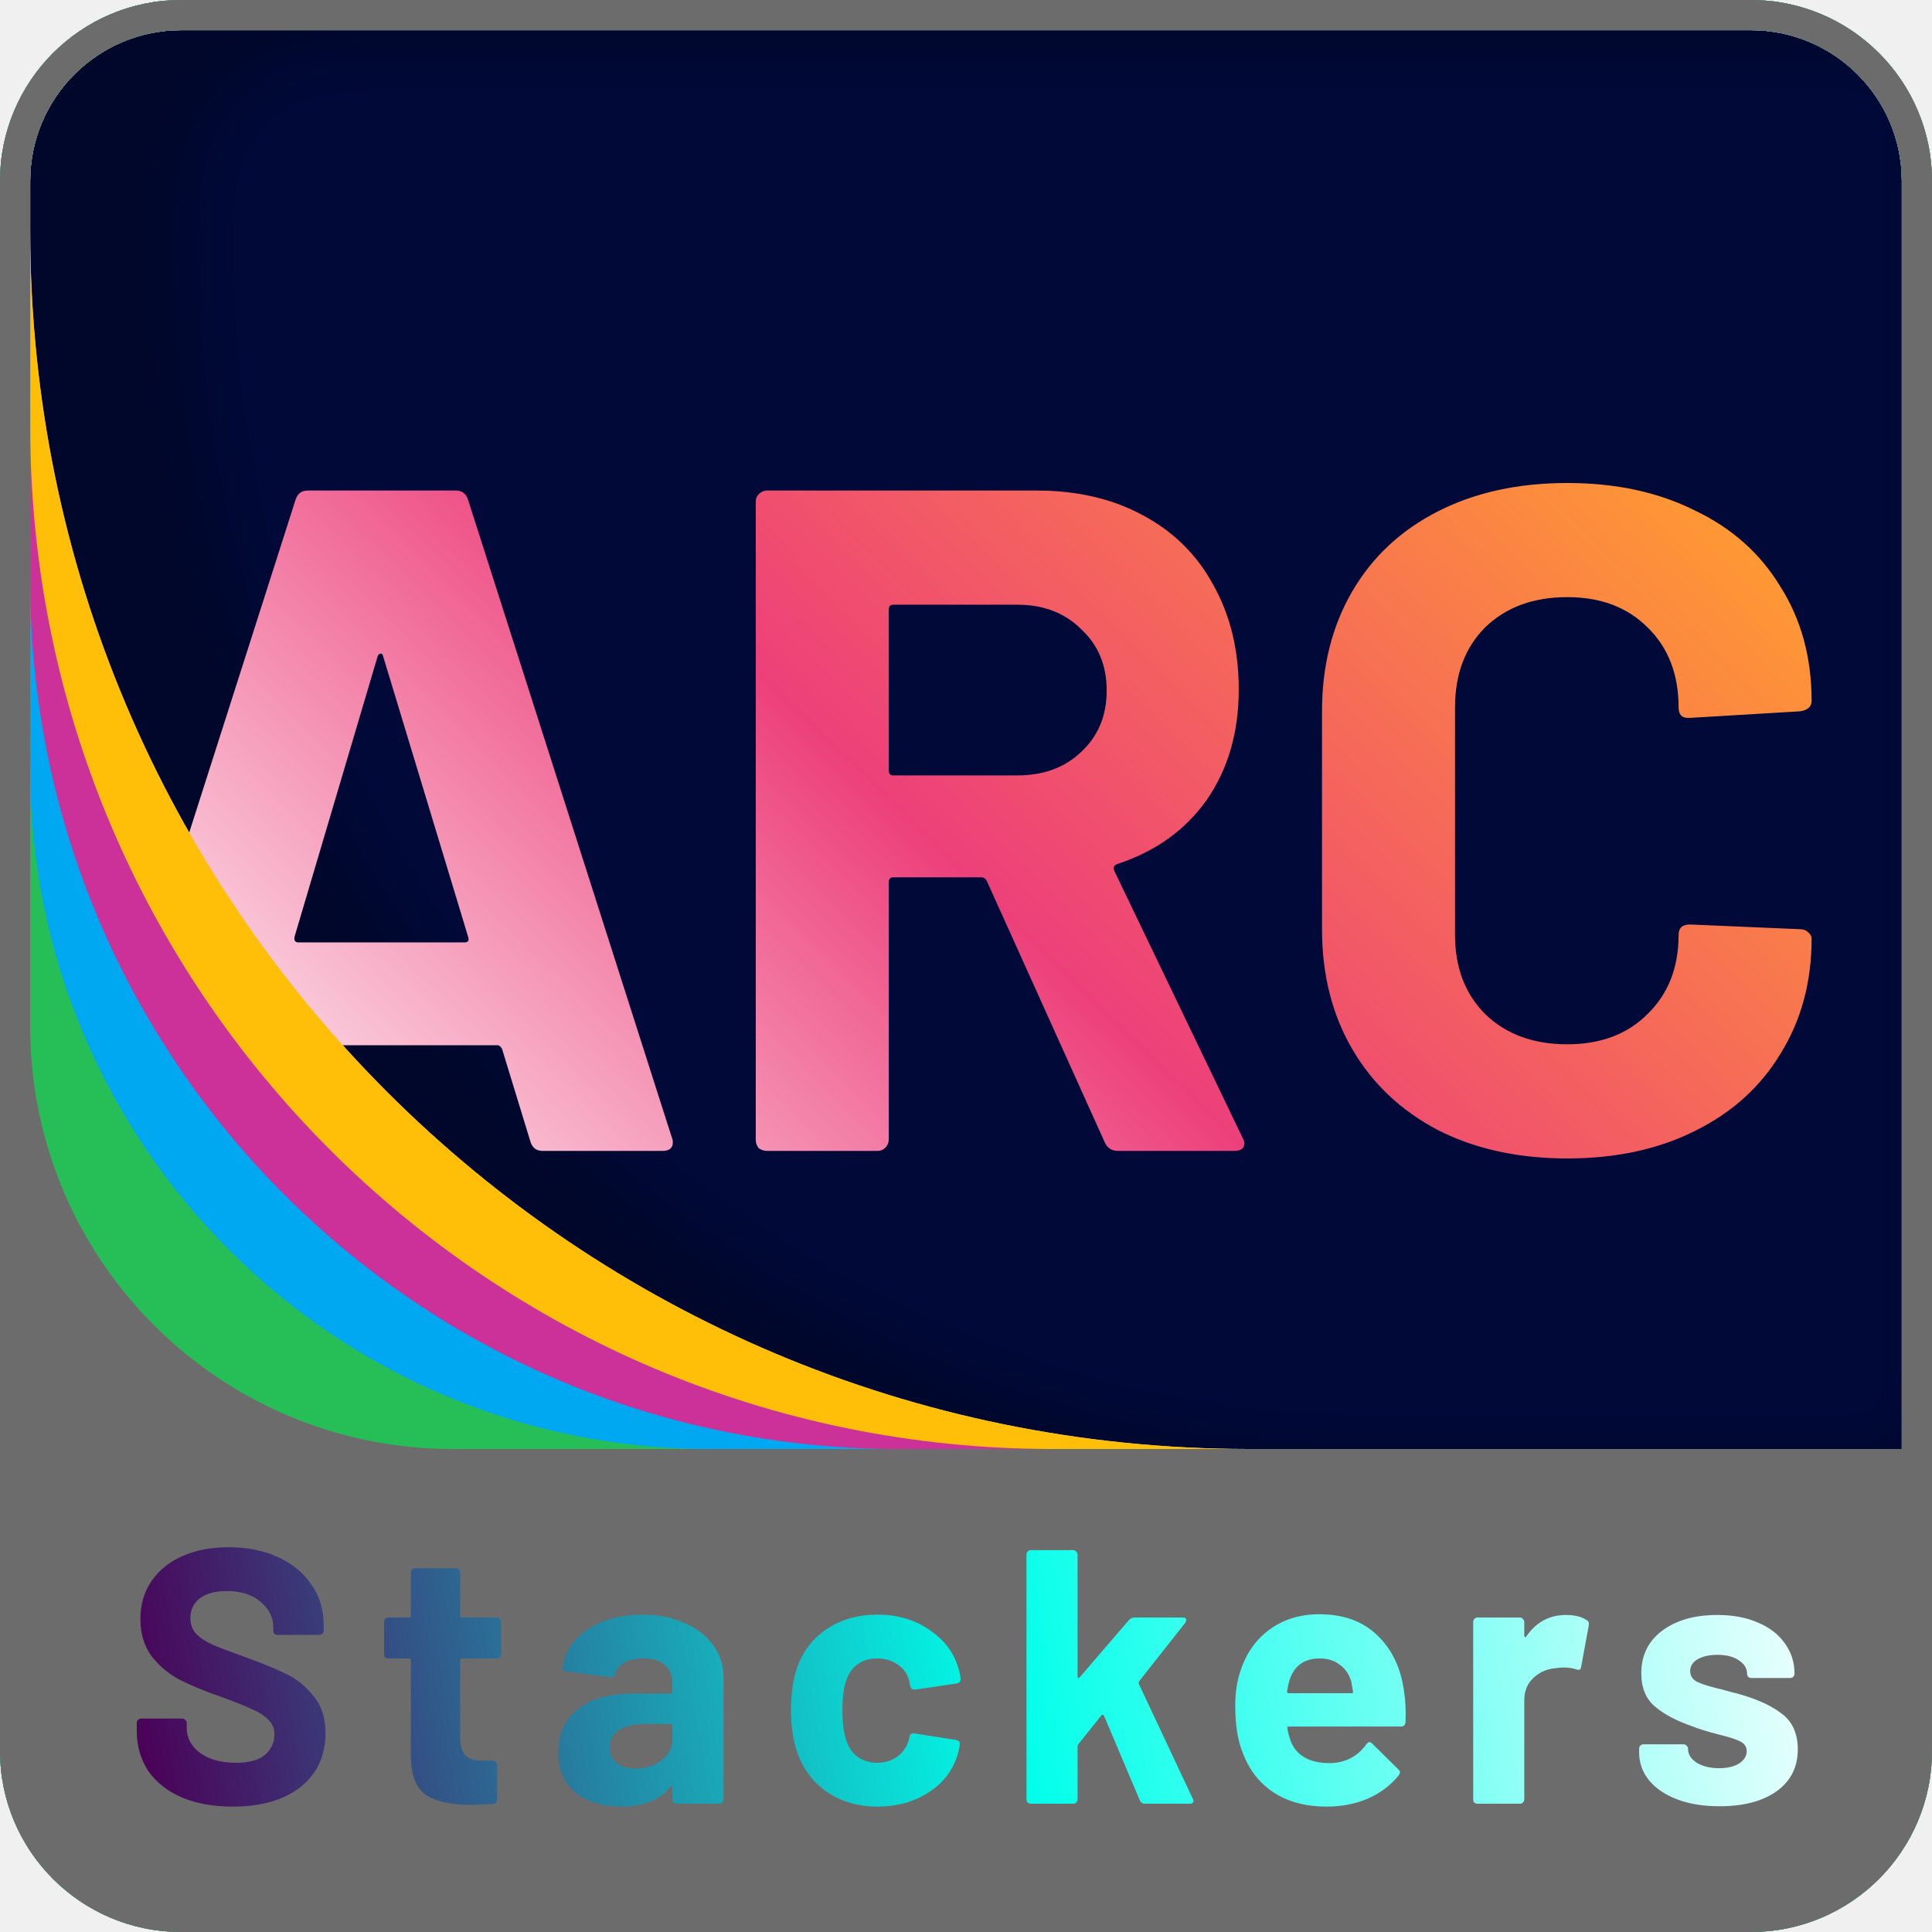
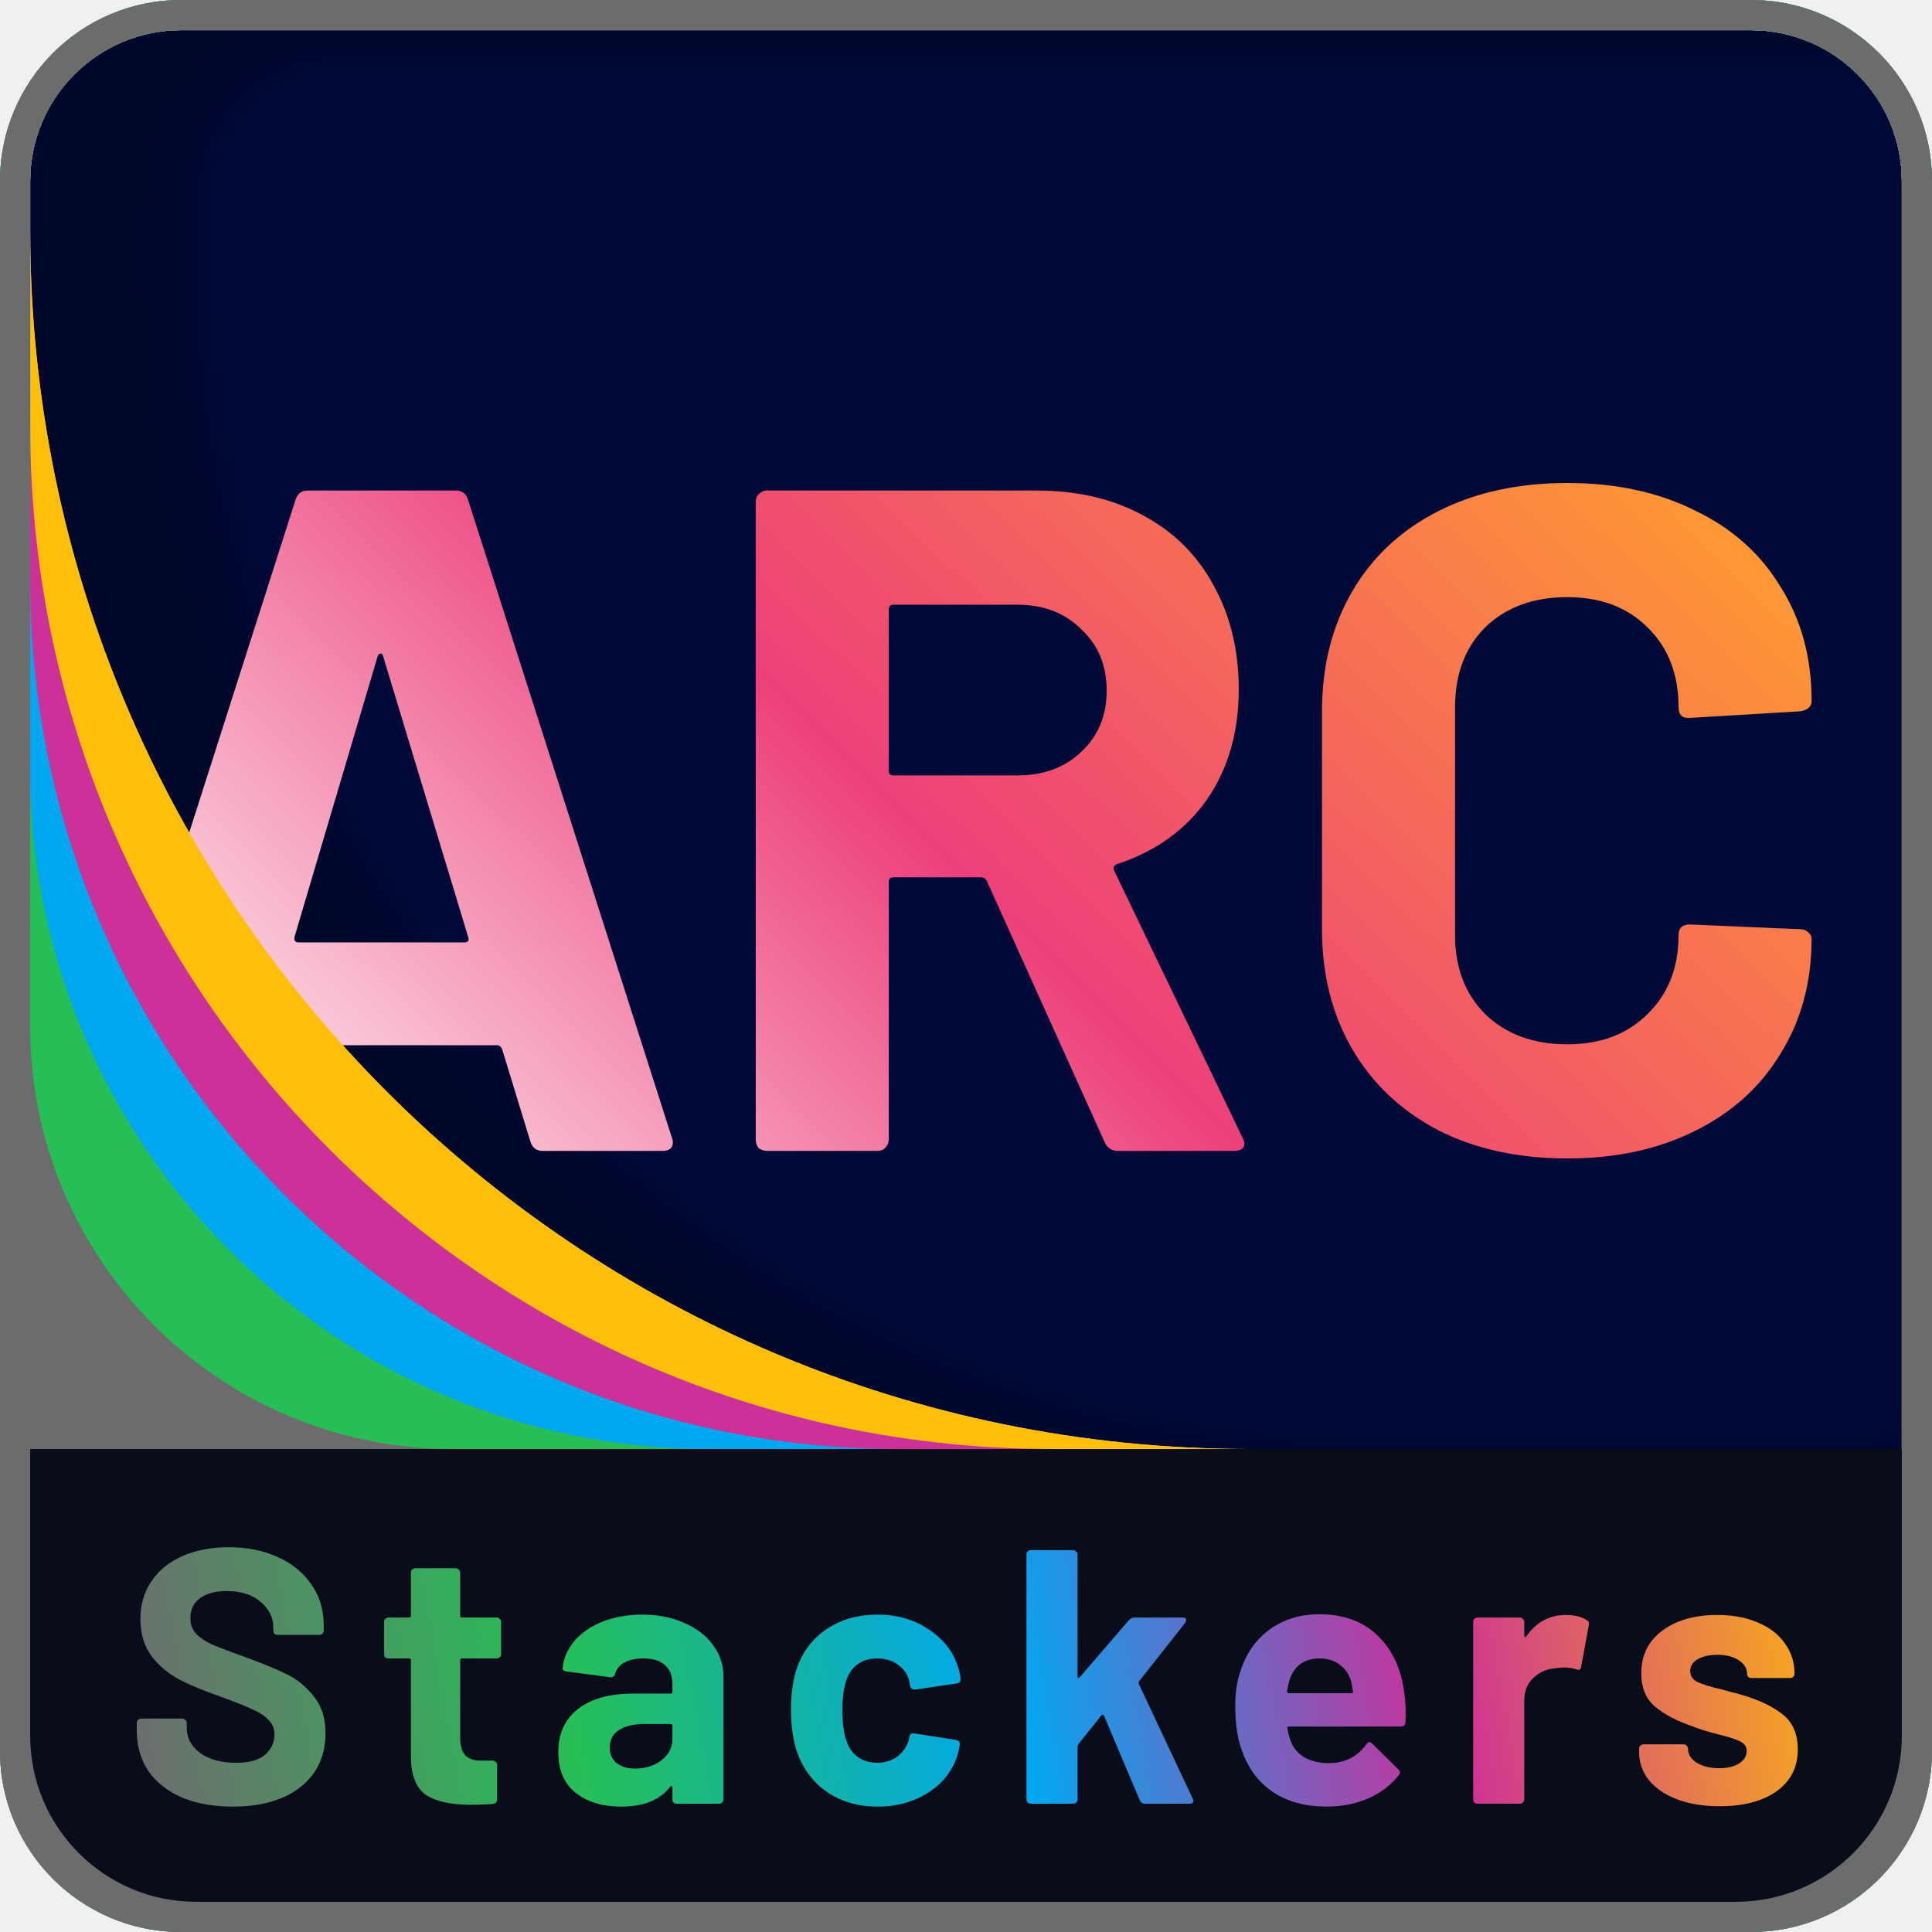
<svg xmlns="http://www.w3.org/2000/svg" width="512" height="512" viewBox="0 0 512 512" fill="none">
  <g clip-path="url(#clip0_1_2)">
    <g filter="url(#filter0_i_1_2)">
      <path d="M8 48C8 25.909 25.909 8 48 8H464C486.091 8 504 25.909 504 48V384H331C152.612 384 8 239.388 8 61V48Z" fill="#000938" />
    </g>
    <path d="M143.806 305C142.139 305 141.056 304.167 140.556 302.5L133.056 278C132.722 277.333 132.306 277 131.806 277H70.306C69.806 277 69.389 277.333 69.056 278L61.806 302.5C61.306 304.167 60.222 305 58.556 305H26.806C25.806 305 25.056 304.75 24.556 304.25C24.056 303.583 23.972 302.667 24.306 301.5L78.306 132.5C78.806 130.833 79.889 130 81.556 130H120.806C122.472 130 123.556 130.833 124.056 132.5L178.056 301.5C178.222 301.833 178.306 302.25 178.306 302.75C178.306 304.25 177.389 305 175.556 305H143.806ZM78.056 248.25C77.889 249.25 78.222 249.75 79.056 249.75H123.056C124.056 249.75 124.389 249.25 124.056 248.25L101.556 174C101.389 173.333 101.139 173.083 100.806 173.25C100.472 173.25 100.222 173.5 100.056 174L78.056 248.25ZM296.28 305C294.614 305 293.447 304.25 292.78 302.75L261.53 233.5C261.197 232.833 260.697 232.5 260.03 232.5H236.78C235.947 232.5 235.53 232.917 235.53 233.75V302C235.53 302.833 235.197 303.583 234.53 304.25C234.03 304.75 233.364 305 232.53 305H203.28C202.447 305 201.697 304.75 201.03 304.25C200.53 303.583 200.28 302.833 200.28 302V133C200.28 132.167 200.53 131.5 201.03 131C201.697 130.333 202.447 130 203.28 130H274.78C285.447 130 294.78 132.167 302.78 136.5C310.947 140.833 317.197 147 321.53 155C326.03 163 328.28 172.25 328.28 182.75C328.28 194.083 325.447 203.833 319.78 212C314.114 220 306.197 225.667 296.03 229C295.197 229.333 294.947 229.917 295.28 230.75L329.28 301.5C329.614 302.167 329.78 302.667 329.78 303C329.78 304.333 328.864 305 327.03 305H296.28ZM236.78 160.25C235.947 160.25 235.53 160.667 235.53 161.5V204.25C235.53 205.083 235.947 205.5 236.78 205.5H269.53C276.53 205.5 282.197 203.417 286.53 199.25C291.03 195.083 293.28 189.667 293.28 183C293.28 176.333 291.03 170.917 286.53 166.75C282.197 162.417 276.53 160.25 269.53 160.25H236.78ZM415.345 307C402.345 307 390.928 304.5 381.095 299.5C371.261 294.333 363.678 287.167 358.345 278C353.011 268.833 350.345 258.25 350.345 246.25V188.5C350.345 176.5 353.011 165.917 358.345 156.75C363.678 147.583 371.261 140.5 381.095 135.5C390.928 130.5 402.345 128 415.345 128C428.178 128 439.428 130.417 449.095 135.25C458.928 139.917 466.511 146.667 471.845 155.5C477.345 164.167 480.095 174.25 480.095 185.75C480.095 187.25 479.095 188.167 477.095 188.5L447.845 190.25H447.345C445.678 190.25 444.845 189.333 444.845 187.5C444.845 178.667 442.095 171.583 436.595 166.25C431.261 160.917 424.178 158.25 415.345 158.25C406.345 158.25 399.095 160.917 393.595 166.25C388.261 171.583 385.595 178.667 385.595 187.5V247.75C385.595 256.417 388.261 263.417 393.595 268.75C399.095 274.083 406.345 276.75 415.345 276.75C424.178 276.75 431.261 274.083 436.595 268.75C442.095 263.417 444.845 256.417 444.845 247.75C444.845 245.917 445.845 245 447.845 245L477.095 246.25C477.928 246.25 478.595 246.5 479.095 247C479.761 247.5 480.095 248.083 480.095 248.75C480.095 260.25 477.345 270.417 471.845 279.25C466.511 288.083 458.928 294.917 449.095 299.75C439.428 304.583 428.178 307 415.345 307Z" fill="url(#paint0_linear_1_2)" />
    <path d="M464 0C490.51 0 512 21.49 512 48V464C512 490.51 490.51 512 464 512H48C21.49 512 0 490.51 0 464V48C0 21.49 21.49 0 48 0H464ZM48 8C25.909 8 8 25.909 8 48V61C8 239.388 152.612 384 331 384H504V48C504 25.909 486.091 8 464 8H48Z" fill="#FFBF08" />
    <path d="M464 0C490.51 0 512 21.49 512 48V464C512 490.51 490.51 512 464 512H48C21.49 512 0 490.51 0 464V48C0 21.49 21.49 0 48 0H464ZM48 8C25.909 8 8 25.909 8 48V113C8 262.669 129.331 384 279 384H504V48C504 25.909 486.091 8 464 8H48Z" fill="#CC3099" />
    <path d="M464 0C490.51 0 512 21.49 512 48V464C512 490.51 490.51 512 464 512H48C21.49 512 0 490.51 0 464V48C0 21.49 21.49 0 48 0H464ZM48 8C25.909 8 8 25.909 8 48V154C8 281.025 110.975 384 238 384H504V48C504 25.909 486.091 8 464 8H48Z" fill="#00A8F2" />
    <path d="M464 0C490.51 0 512 21.49 512 48V464C512 490.51 490.51 512 464 512H48C21.49 512 0 490.51 0 464V48C0 21.49 21.49 0 48 0H464ZM48 8C25.909 8 8 25.909 8 48V204C8 303.411 88.589 384 188 384H504V48C504 25.909 486.091 8 464 8H48Z" fill="#26BF57" />
    <path d="M464 0C490.51 0 512 21.49 512 48V464C512 490.51 490.51 512 464 512H48C21.49 512 0 490.51 0 464V48C0 21.49 21.49 0 48 0H464ZM48 8C25.909 8 8 25.909 8 48V272C8 333.856 58.144 384 120 384H504V48C504 25.909 486.091 8 464 8H48Z" fill="#6C6C6C" />
+     <path d="M8 384H504V460C504 484.301 484.301 504 460 504H52C27.7 504 8 484.301 8 460V384Z" fill="#090C19" />
    <path d="M61.687 478.768C56.567 478.768 52.087 477.968 48.247 476.368C44.407 474.704 41.431 472.368 39.319 469.36C37.271 466.288 36.247 462.736 36.247 458.704V456.592C36.247 456.272 36.343 456.016 36.535 455.824C36.791 455.568 37.079 455.44 37.399 455.44H48.343C48.663 455.44 48.919 455.568 49.111 455.824C49.367 456.016 49.495 456.272 49.495 456.592V458.032C49.495 460.592 50.679 462.768 53.047 464.56C55.415 466.288 58.615 467.152 62.647 467.152C66.039 467.152 68.567 466.448 70.231 465.04C71.895 463.568 72.727 461.776 72.727 459.664C72.727 458.128 72.215 456.848 71.191 455.824C70.167 454.736 68.759 453.808 66.967 453.04C65.239 452.208 62.455 451.088 58.615 449.68C54.327 448.208 50.679 446.704 47.671 445.168C44.727 443.632 42.231 441.552 40.183 438.928C38.199 436.24 37.207 432.944 37.207 429.04C37.207 425.2 38.199 421.84 40.183 418.96C42.167 416.08 44.919 413.872 48.439 412.336C51.959 410.8 56.023 410.032 60.631 410.032C65.495 410.032 69.815 410.896 73.591 412.624C77.431 414.352 80.407 416.784 82.519 419.92C84.695 422.992 85.783 426.576 85.783 430.672V432.112C85.783 432.432 85.655 432.72 85.399 432.976C85.207 433.168 84.951 433.264 84.631 433.264H73.591C73.271 433.264 72.983 433.168 72.727 432.976C72.535 432.72 72.439 432.432 72.439 432.112V431.344C72.439 428.656 71.319 426.384 69.079 424.528C66.903 422.608 63.895 421.648 60.055 421.648C57.047 421.648 54.679 422.288 52.951 423.568C51.287 424.848 50.455 426.608 50.455 428.848C50.455 430.448 50.935 431.792 51.895 432.88C52.919 433.968 54.391 434.96 56.311 435.856C58.295 436.688 61.335 437.84 65.431 439.312C69.975 440.976 73.527 442.448 76.087 443.728C78.711 445.008 81.047 446.928 83.095 449.488C85.207 451.984 86.263 455.248 86.263 459.28C86.263 465.296 84.055 470.064 79.639 473.584C75.223 477.04 69.239 478.768 61.687 478.768ZM132.796 438.352C132.796 438.672 132.668 438.96 132.412 439.216C132.22 439.408 131.964 439.504 131.644 439.504H122.428C122.108 439.504 121.948 439.664 121.948 439.984V460.336C121.948 462.448 122.364 464.016 123.196 465.04C124.092 466.064 125.5 466.576 127.42 466.576H130.588C130.908 466.576 131.164 466.704 131.356 466.96C131.612 467.152 131.74 467.408 131.74 467.728V476.848C131.74 477.552 131.356 477.968 130.588 478.096C127.9 478.224 125.98 478.288 124.828 478.288C119.516 478.288 115.548 477.424 112.924 475.696C110.3 473.904 108.956 470.576 108.892 465.712V439.984C108.892 439.664 108.732 439.504 108.412 439.504H102.94C102.62 439.504 102.332 439.408 102.076 439.216C101.884 438.96 101.788 438.672 101.788 438.352V429.808C101.788 429.488 101.884 429.232 102.076 429.04C102.332 428.784 102.62 428.656 102.94 428.656H108.412C108.732 428.656 108.892 428.496 108.892 428.176V416.752C108.892 416.432 108.988 416.176 109.18 415.984C109.436 415.728 109.724 415.6 110.044 415.6H120.796C121.116 415.6 121.372 415.728 121.564 415.984C121.82 416.176 121.948 416.432 121.948 416.752V428.176C121.948 428.496 122.108 428.656 122.428 428.656H131.644C131.964 428.656 132.22 428.784 132.412 429.04C132.668 429.232 132.796 429.488 132.796 429.808V438.352ZM170.225 427.888C174.385 427.888 178.097 428.624 181.361 430.096C184.625 431.504 187.153 433.456 188.945 435.952C190.801 438.448 191.729 441.232 191.729 444.304V476.848C191.729 477.168 191.601 477.456 191.345 477.712C191.153 477.904 190.897 478 190.577 478H179.345C179.025 478 178.737 477.904 178.481 477.712C178.289 477.456 178.193 477.168 178.193 476.848V473.68C178.193 473.488 178.129 473.36 178.001 473.296C177.873 473.232 177.745 473.296 177.617 473.488C174.929 477.008 170.609 478.768 164.657 478.768C159.665 478.768 155.633 477.552 152.561 475.12C149.489 472.688 147.953 469.104 147.953 464.368C147.953 459.44 149.681 455.632 153.137 452.944C156.593 450.192 161.521 448.816 167.921 448.816H177.713C178.033 448.816 178.193 448.656 178.193 448.336V446.224C178.193 444.112 177.553 442.48 176.273 441.328C174.993 440.112 173.073 439.504 170.513 439.504C168.529 439.504 166.865 439.856 165.521 440.56C164.241 441.264 163.409 442.256 163.025 443.536C162.833 444.24 162.417 444.56 161.777 444.496L150.161 442.96C149.393 442.832 149.041 442.544 149.105 442.096C149.361 439.408 150.417 436.976 152.273 434.8C154.193 432.624 156.689 430.928 159.761 429.712C162.897 428.496 166.385 427.888 170.225 427.888ZM168.305 468.688C171.057 468.688 173.393 467.952 175.313 466.48C177.233 465.008 178.193 463.12 178.193 460.816V457.36C178.193 457.04 178.033 456.88 177.713 456.88H170.801C167.921 456.88 165.649 457.424 163.985 458.512C162.385 459.6 161.585 461.136 161.585 463.12C161.585 464.848 162.193 466.224 163.409 467.248C164.625 468.208 166.257 468.688 168.305 468.688ZM232.56 478.768C227.44 478.768 222.992 477.488 219.216 474.928C215.504 472.368 212.848 468.848 211.248 464.368C210.16 461.168 209.616 457.392 209.616 453.04C209.616 448.752 210.16 445.04 211.248 441.904C212.784 437.552 215.44 434.128 219.216 431.632C222.992 429.136 227.44 427.888 232.56 427.888C237.68 427.888 242.16 429.168 246 431.728C249.904 434.288 252.496 437.52 253.776 441.424C254.288 442.96 254.544 444.112 254.544 444.88V445.072C254.544 445.648 254.224 446 253.584 446.128L242.544 447.76H242.352C241.776 447.76 241.392 447.44 241.2 446.8L240.912 445.264C240.464 443.6 239.472 442.224 237.936 441.136C236.4 440.048 234.576 439.504 232.464 439.504C230.416 439.504 228.688 440.016 227.28 441.04C225.872 442.064 224.88 443.472 224.304 445.264C223.6 447.184 223.248 449.808 223.248 453.136C223.248 456.464 223.568 459.088 224.208 461.008C224.784 462.928 225.776 464.432 227.184 465.52C228.656 466.608 230.416 467.152 232.464 467.152C234.448 467.152 236.176 466.64 237.648 465.616C239.184 464.528 240.24 463.056 240.816 461.2C240.88 461.072 240.912 460.88 240.912 460.624C240.976 460.56 241.008 460.464 241.008 460.336C241.072 459.568 241.52 459.248 242.352 459.376L253.392 461.104C254.032 461.232 254.352 461.584 254.352 462.16C254.352 462.672 254.16 463.632 253.776 465.04C252.432 469.328 249.808 472.688 245.904 475.12C242.064 477.552 237.616 478.768 232.56 478.768ZM273.178 478C272.858 478 272.57 477.904 272.314 477.712C272.122 477.456 272.026 477.168 272.026 476.848V411.952C272.026 411.632 272.122 411.376 272.314 411.184C272.57 410.928 272.858 410.8 273.178 410.8H284.41C284.73 410.8 284.986 410.928 285.178 411.184C285.434 411.376 285.562 411.632 285.562 411.952V444.304C285.562 444.496 285.626 444.624 285.754 444.688C285.882 444.688 286.01 444.624 286.138 444.496L299.194 429.328C299.642 428.88 300.122 428.656 300.634 428.656H313.402C314.042 428.656 314.362 428.88 314.362 429.328C314.362 429.52 314.266 429.776 314.074 430.096L301.882 445.552C301.754 445.808 301.722 446.032 301.786 446.224L316.09 476.656C316.218 476.912 316.282 477.104 316.282 477.232C316.282 477.744 315.93 478 315.226 478H303.418C302.778 478 302.33 477.712 302.074 477.136L292.57 454.672C292.506 454.544 292.378 454.48 292.186 454.48C292.058 454.416 291.962 454.448 291.898 454.576L285.754 462.256C285.626 462.512 285.562 462.704 285.562 462.832V476.848C285.562 477.168 285.434 477.456 285.178 477.712C284.986 477.904 284.73 478 284.41 478H273.178ZM372.088 448.24C372.472 450.672 372.6 453.392 372.472 456.4C372.408 457.168 371.992 457.552 371.224 457.552H341.56C341.176 457.552 341.048 457.712 341.176 458.032C341.368 459.312 341.72 460.592 342.232 461.872C343.896 465.456 347.288 467.248 352.408 467.248C356.504 467.184 359.736 465.52 362.104 462.256C362.36 461.872 362.648 461.68 362.968 461.68C363.16 461.68 363.384 461.808 363.64 462.064L370.552 468.88C370.872 469.2 371.032 469.488 371.032 469.744C371.032 469.872 370.904 470.128 370.648 470.512C368.536 473.136 365.816 475.184 362.488 476.656C359.16 478.064 355.512 478.768 351.544 478.768C346.04 478.768 341.368 477.52 337.528 475.024C333.752 472.528 331.032 469.04 329.368 464.56C328.024 461.36 327.352 457.168 327.352 451.984C327.352 448.464 327.832 445.36 328.792 442.672C330.264 438.128 332.824 434.512 336.472 431.824C340.184 429.136 344.568 427.792 349.624 427.792C356.024 427.792 361.144 429.648 364.984 433.36C368.888 437.072 371.256 442.032 372.088 448.24ZM349.72 439.504C345.688 439.504 343.032 441.392 341.752 445.168C341.496 446 341.272 447.024 341.08 448.24C341.08 448.56 341.24 448.72 341.56 448.72H358.168C358.552 448.72 358.68 448.56 358.552 448.24C358.232 446.384 358.072 445.488 358.072 445.552C357.496 443.632 356.472 442.16 355 441.136C353.592 440.048 351.832 439.504 349.72 439.504ZM414.99 427.984C417.294 427.984 419.118 428.432 420.462 429.328C420.974 429.584 421.166 430.064 421.038 430.768L419.022 441.712C418.958 442.48 418.51 442.704 417.678 442.384C416.718 442.064 415.598 441.904 414.318 441.904C413.806 441.904 413.102 441.968 412.206 442.096C409.902 442.288 407.95 443.152 406.35 444.688C404.75 446.16 403.95 448.144 403.95 450.64V476.848C403.95 477.168 403.822 477.456 403.566 477.712C403.374 477.904 403.118 478 402.798 478H391.566C391.246 478 390.958 477.904 390.702 477.712C390.51 477.456 390.414 477.168 390.414 476.848V429.808C390.414 429.488 390.51 429.232 390.702 429.04C390.958 428.784 391.246 428.656 391.566 428.656H402.798C403.118 428.656 403.374 428.784 403.566 429.04C403.822 429.232 403.95 429.488 403.95 429.808V433.456C403.95 433.648 404.014 433.776 404.142 433.84C404.27 433.904 404.366 433.872 404.43 433.744C407.054 429.904 410.574 427.984 414.99 427.984ZM455.694 478.672C451.406 478.672 447.662 478.064 444.462 476.848C441.262 475.632 438.766 473.936 436.974 471.76C435.246 469.584 434.382 467.12 434.382 464.368V463.408C434.382 463.088 434.478 462.832 434.67 462.64C434.926 462.384 435.214 462.256 435.534 462.256H446.19C446.51 462.256 446.766 462.384 446.958 462.64C447.214 462.832 447.342 463.088 447.342 463.408V463.504C447.342 464.912 448.11 466.128 449.646 467.152C451.246 468.112 453.23 468.592 455.598 468.592C457.774 468.592 459.534 468.176 460.878 467.344C462.222 466.448 462.894 465.36 462.894 464.08C462.894 462.928 462.318 462.064 461.166 461.488C460.014 460.912 458.126 460.304 455.502 459.664C452.494 458.896 450.126 458.16 448.398 457.456C444.302 456.048 441.038 454.32 438.606 452.272C436.174 450.224 434.958 447.28 434.958 443.44C434.958 438.704 436.782 434.96 440.43 432.208C444.142 429.392 449.038 427.984 455.118 427.984C459.214 427.984 462.798 428.656 465.87 430C468.942 431.28 471.31 433.104 472.974 435.472C474.702 437.84 475.566 440.528 475.566 443.536C475.566 443.856 475.438 444.144 475.182 444.4C474.99 444.592 474.734 444.688 474.414 444.688H464.142C463.822 444.688 463.534 444.592 463.278 444.4C463.086 444.144 462.99 443.856 462.99 443.536C462.99 442.128 462.254 440.944 460.782 439.984C459.374 439.024 457.486 438.544 455.118 438.544C453.006 438.544 451.278 438.928 449.934 439.696C448.59 440.464 447.918 441.52 447.918 442.864C447.918 444.144 448.558 445.104 449.838 445.744C451.182 446.384 453.39 447.056 456.462 447.76C457.166 447.952 457.966 448.176 458.862 448.432C459.758 448.624 460.718 448.88 461.742 449.2C466.286 450.544 469.87 452.272 472.494 454.384C475.118 456.496 476.43 459.568 476.43 463.6C476.43 468.336 474.542 472.048 470.766 474.736C467.054 477.36 462.03 478.672 455.694 478.672Z" fill="url(#paint1_linear_1_2)" />
  </g>
  <defs>
    <filter id="filter0_i_1_2" x="8" y="8" width="515.2" height="380" filterUnits="userSpaceOnUse" color-interpolation-filters="sRGB">
      <feFlood flood-opacity="0" result="BackgroundImageFix" />
      <feBlend mode="normal" in="SourceGraphic" in2="BackgroundImageFix" result="shape" />
      <feColorMatrix in="SourceAlpha" type="matrix" values="0 0 0 0 0 0 0 0 0 0 0 0 0 0 0 0 0 0 127 0" result="hardAlpha" />
      <feOffset dx="42" dy="4" />
      <feGaussianBlur stdDeviation="9.6" />
      <feComposite in2="hardAlpha" operator="arithmetic" k2="-1" k3="1" />
      <feColorMatrix type="matrix" values="0 0 0 0 0 0 0 0 0 0 0 0 0 0 0 0 0 0 0.25 0" />
      <feBlend mode="normal" in2="shape" result="effect1_innerShadow_1_2" />
    </filter>
    <linearGradient id="paint0_linear_1_2" x1="29.5" y1="305" x2="324.588" y2="4.263" gradientUnits="userSpaceOnUse">
      <stop stop-color="white" />
      <stop offset="0.5" stop-color="#ED407A" />
      <stop offset="1" stop-color="#FF9933" />
    </linearGradient>
    <linearGradient id="paint1_linear_1_2" x1="38.5" y1="478" x2="491" y2="397" gradientUnits="userSpaceOnUse">
-       <stop stop-color="#4B0057" />
-       <stop offset="0.5" stop-color="#00FFEA" />
-       <stop offset="1" stop-color="white" />
+       <stop stop-color="#6D6D6D" />
+       <stop offset="0.25" stop-color="#26BF57" />
+       <stop offset="0.502" stop-color="#00A8F2" />
+       <stop offset="0.745" stop-color="#CC3099" />
+       <stop offset="1" stop-color="#FFBF08" />
    </linearGradient>
    <clipPath id="clip0_1_2">
      <rect width="512" height="512" rx="16" fill="white" />
    </clipPath>
  </defs>
</svg>
